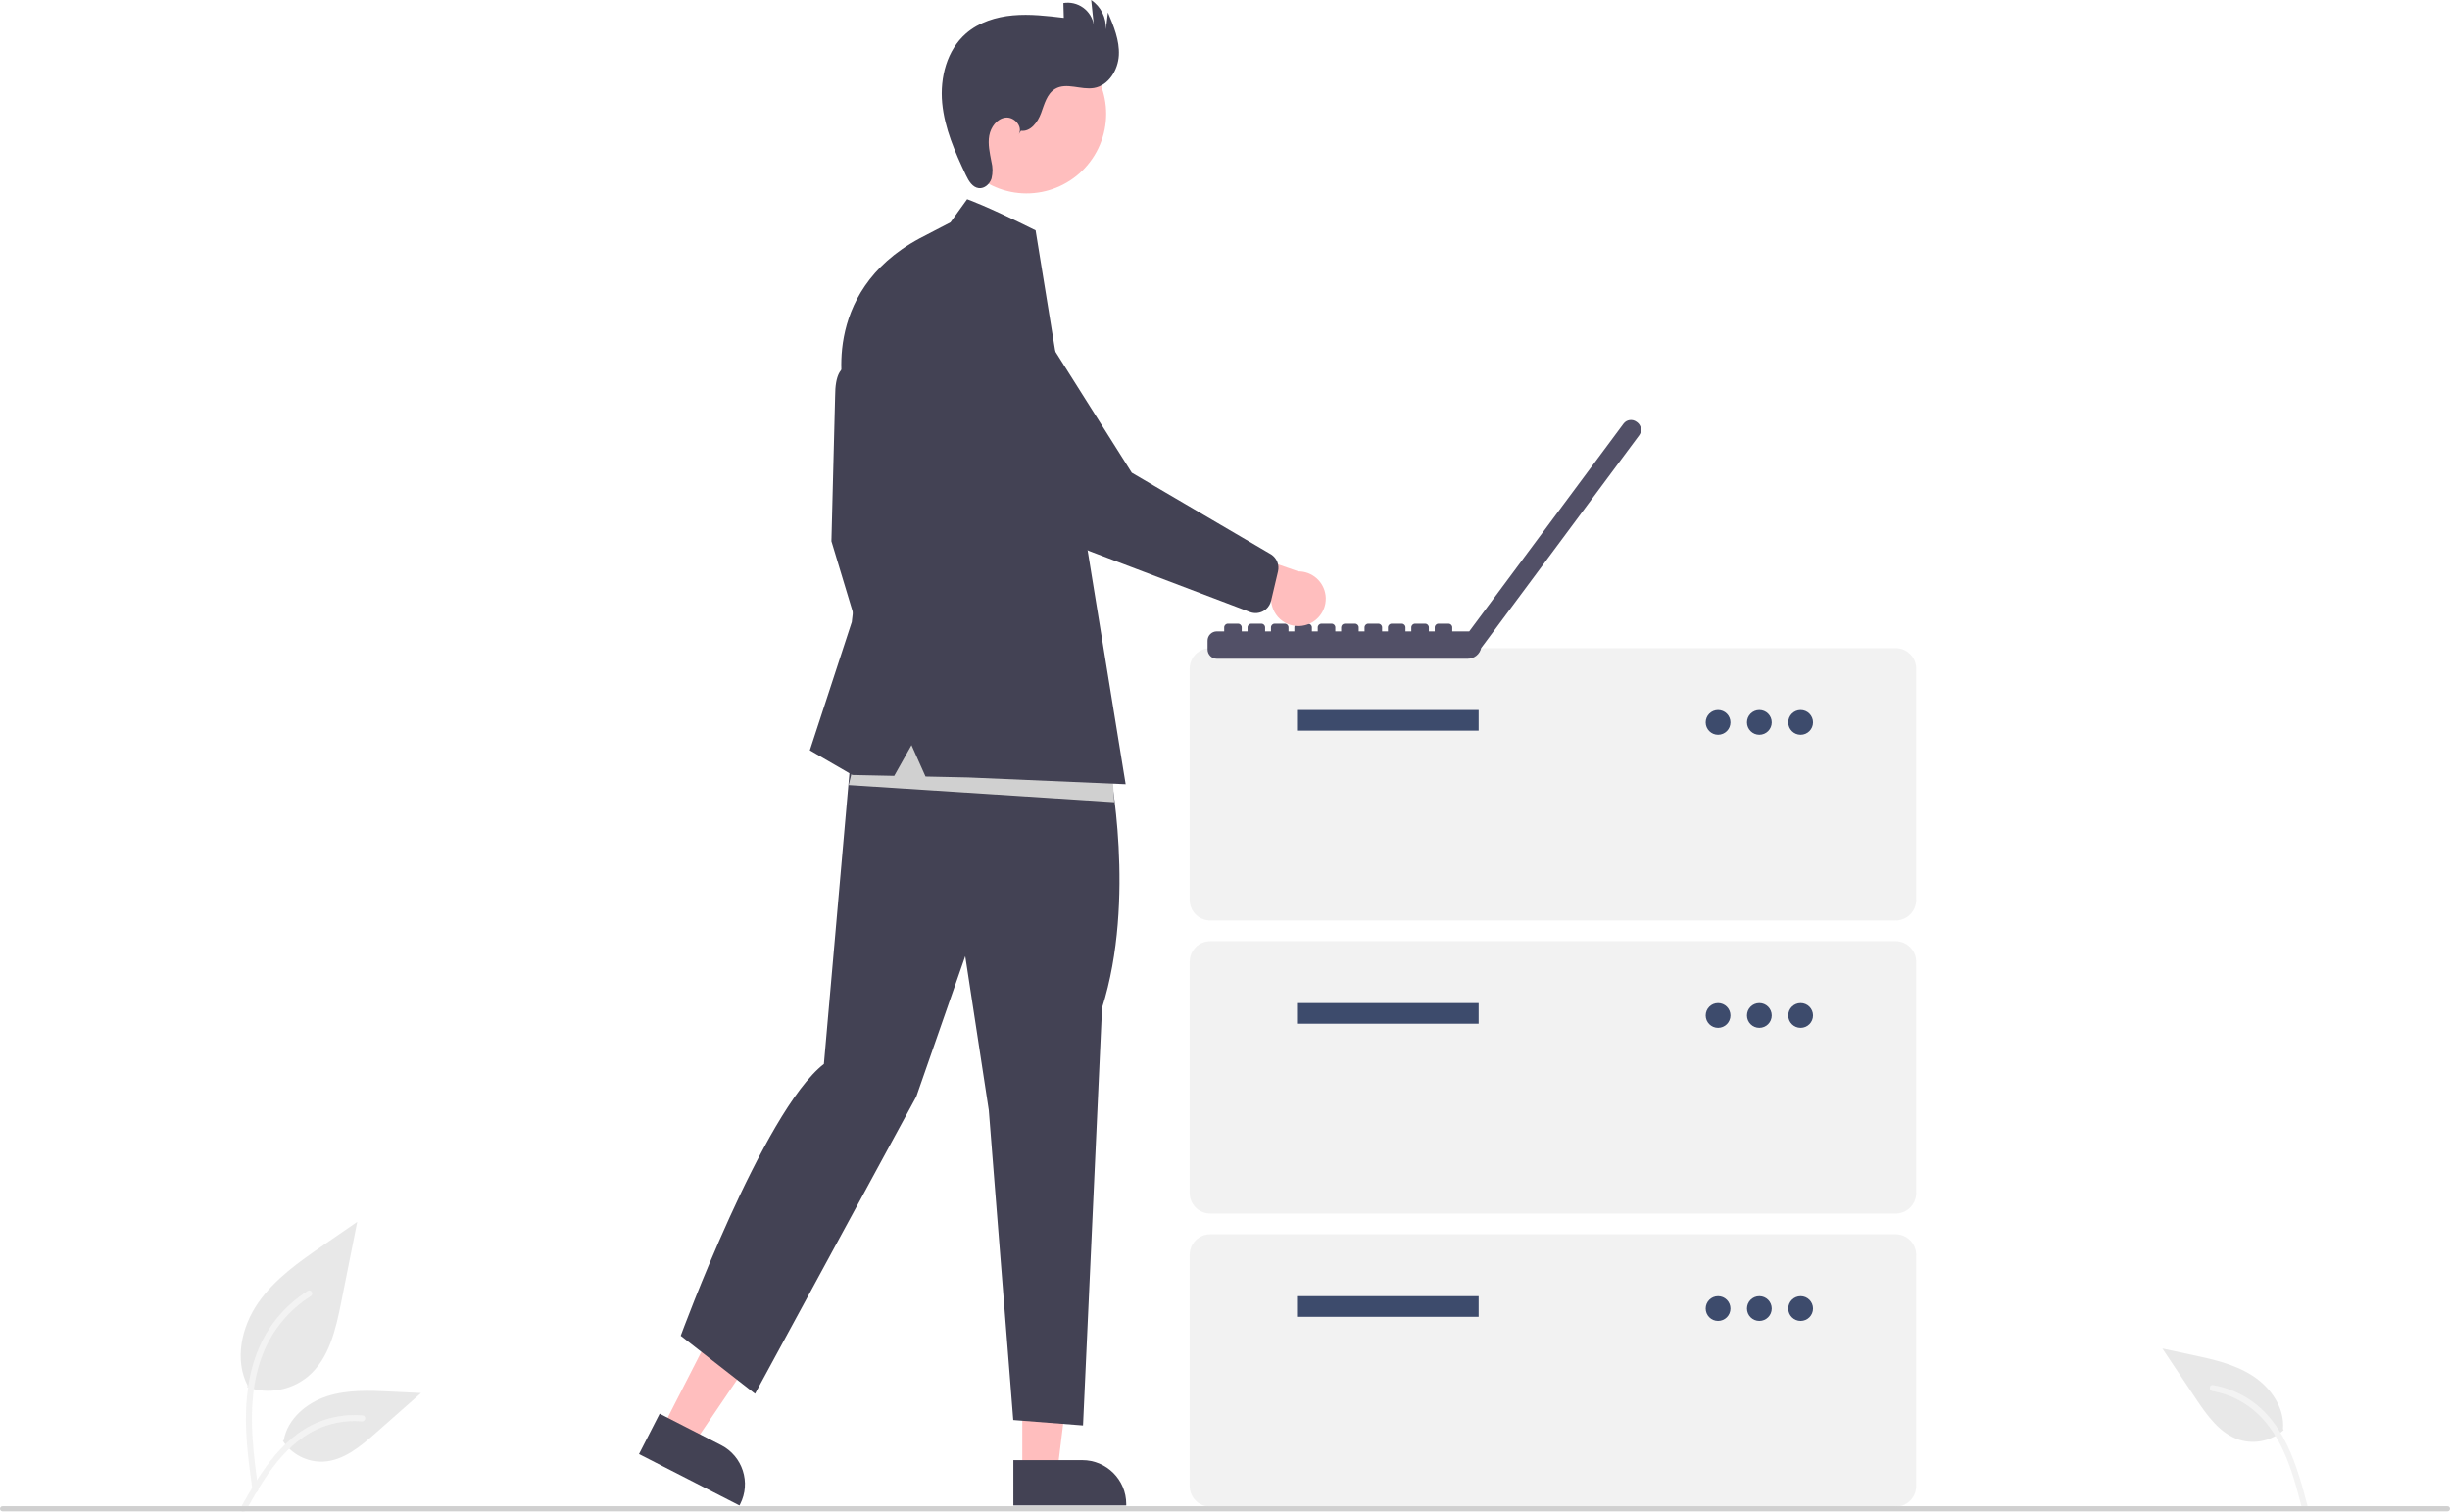
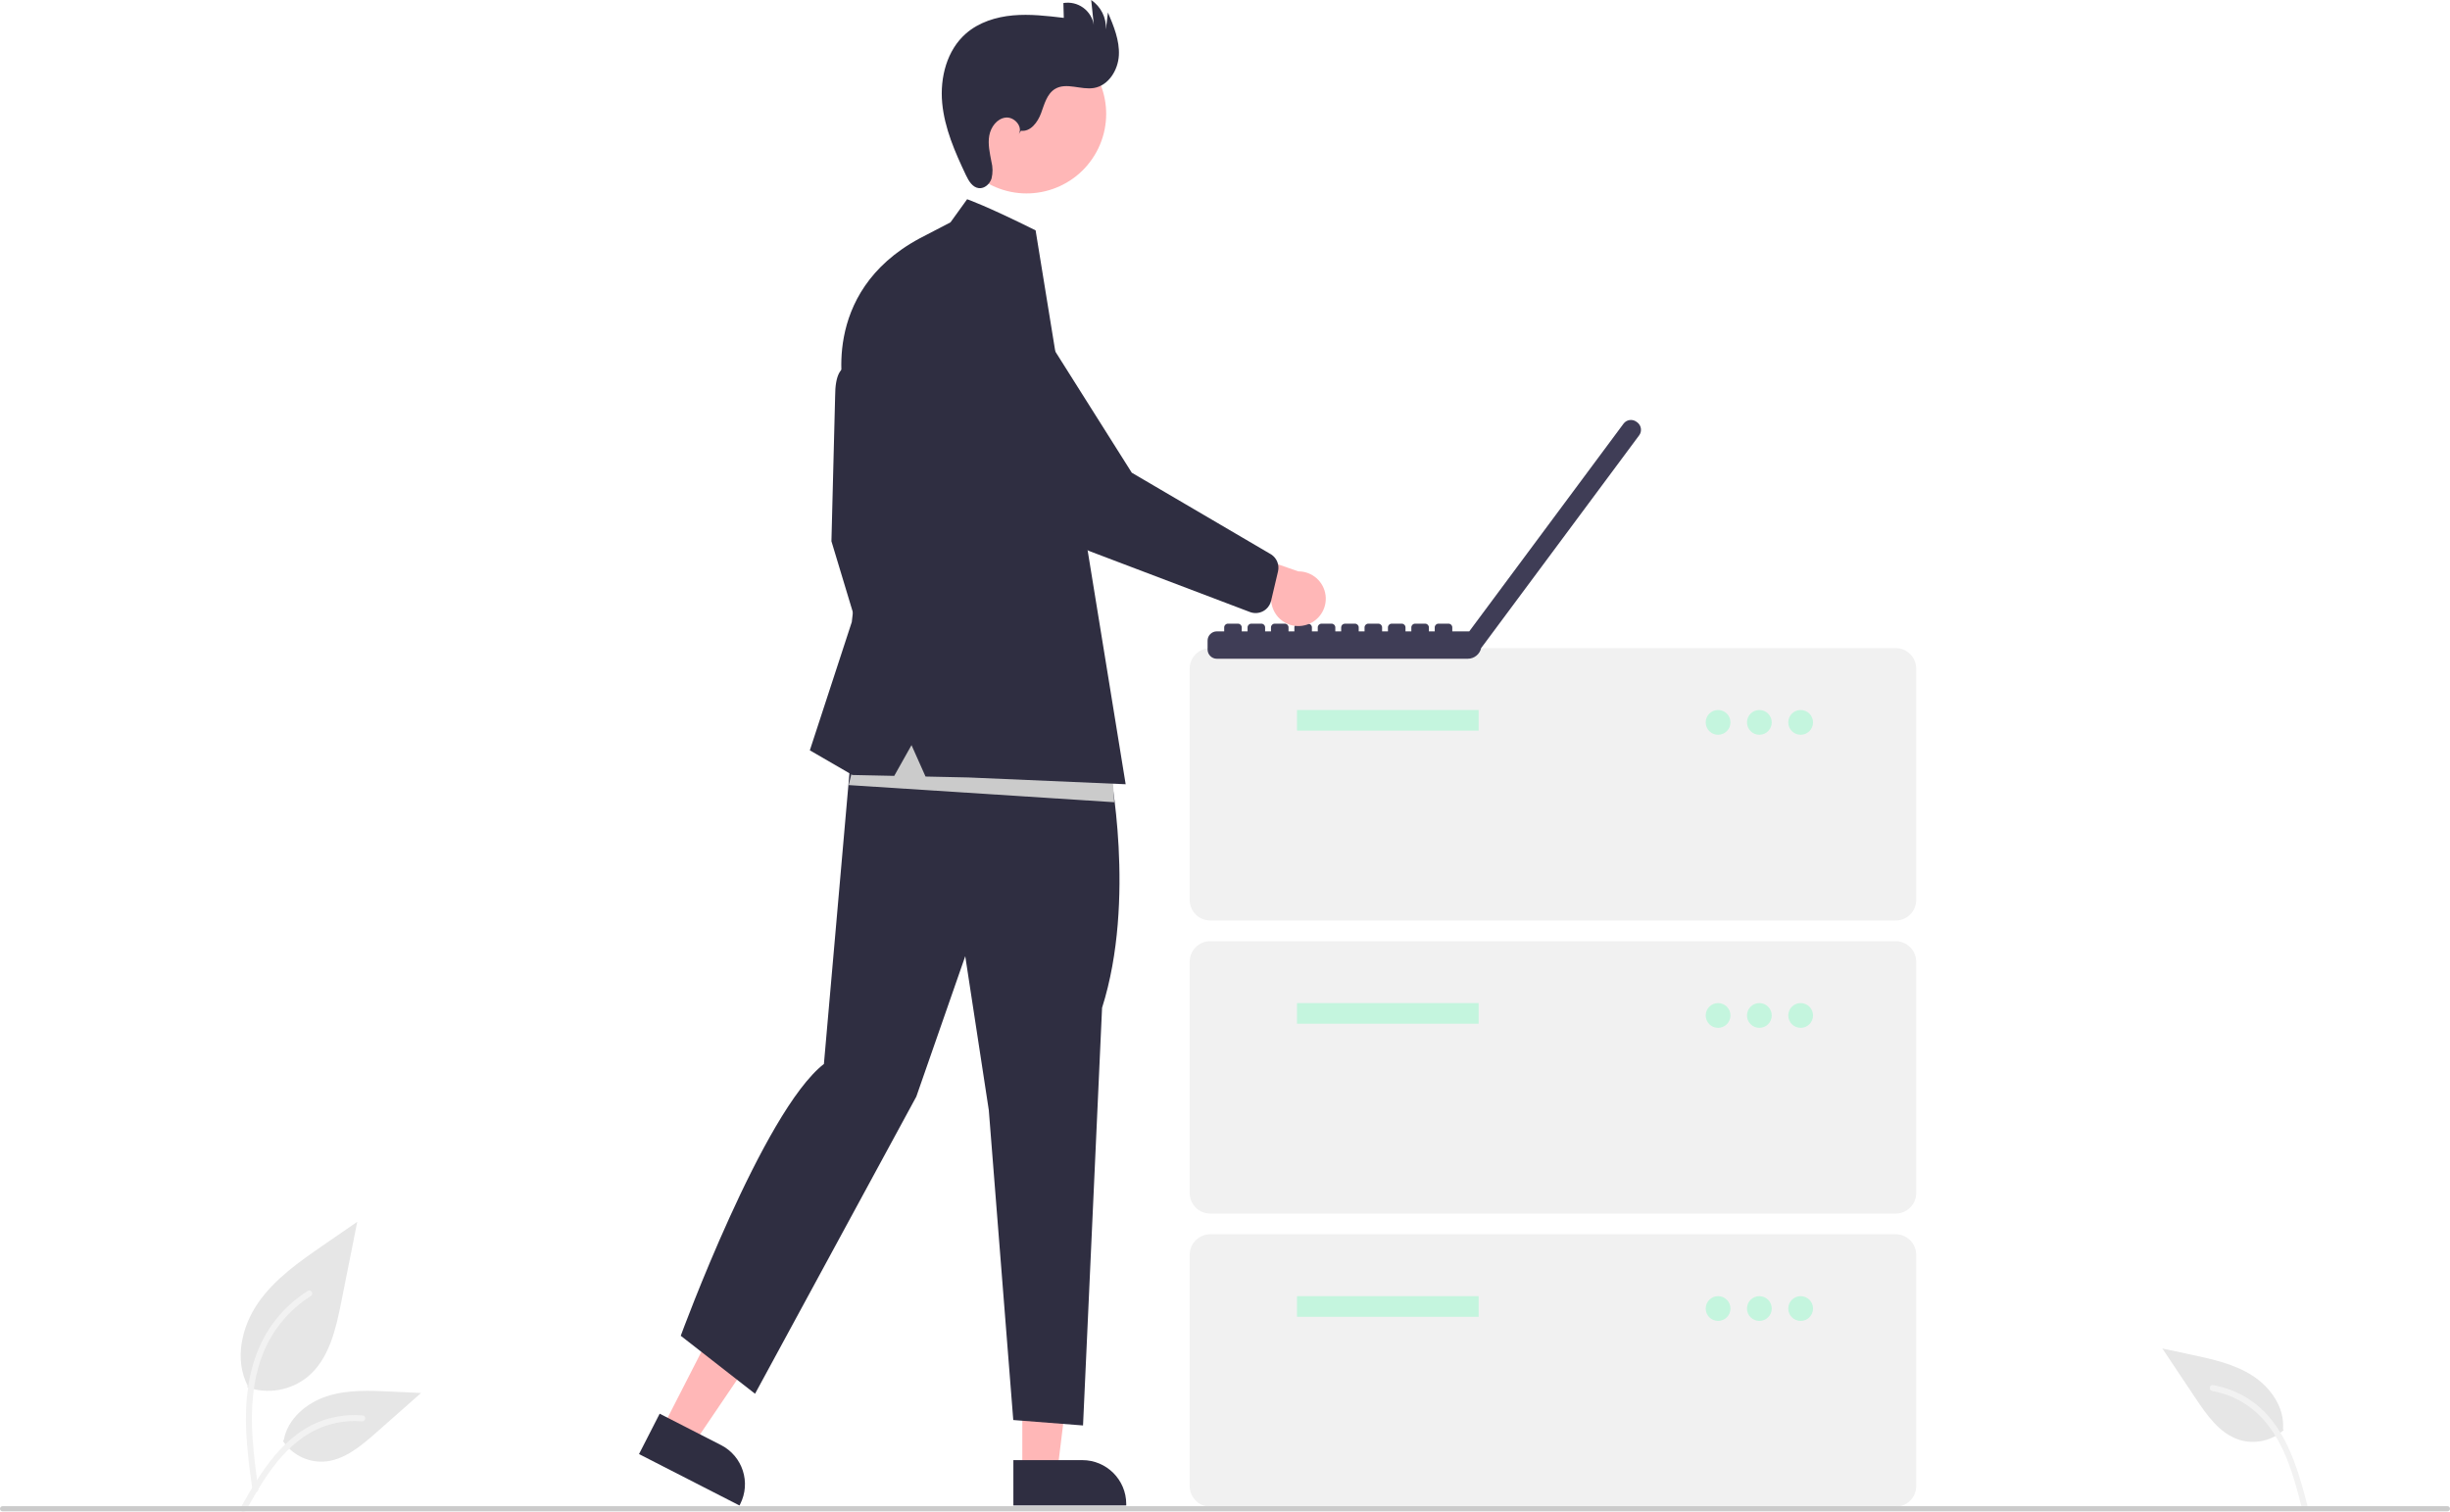
- <svg xmlns="http://www.w3.org/2000/svg" opacity="0.9" data-name="Layer 1" width="945" height="583.224" viewBox="0 0 945 583.224">
-   <path id="b0cf38c7-358d-48dc-a444-e9782686dfa5-567" data-name="Path 438" d="M222.885,693.524a24.215,24.215,0,0,0,23.383-4.119c8.19-6.874,10.758-18.196,12.847-28.682l6.18-31.017-12.938,8.908c-9.305,6.406-18.818,13.019-25.26,22.298s-9.252,21.947-4.078,31.988" transform="translate(-127.5 -158.3878)" fill="#e6e6e6" />
-   <path id="acbbaa8b-0bc2-4bc9-96d7-93dd88f90f19-568" data-name="Path 439" d="M224.883,733.235c-1.628-11.864-3.304-23.881-2.159-35.872,1.015-10.649,4.264-21.049,10.878-29.579a49.206,49.206,0,0,1,12.625-11.44c1.262-.796,2.424,1.204,1.167,1.997A46.779,46.779,0,0,0,228.89,680.666c-4.029,10.246-4.675,21.416-3.982,32.3.419,6.582,1.311,13.121,2.206,19.653a1.198,1.198,0,0,1-.808,1.423,1.163,1.163,0,0,1-1.423-.808Z" transform="translate(-127.5 -158.3878)" fill="#f2f2f2" />
-   <path id="bed63620-84ae-4c66-a7c8-0d9b30f8c1e7-569" data-name="Path 442" d="M236.604,714.198A17.825,17.825,0,0,0,252.135,722.217c7.864-.373,14.418-5.86,20.317-11.07l17.452-15.409-11.55-.553c-8.306-.398-16.827-.771-24.738,1.793s-15.208,8.726-16.654,16.915" transform="translate(-127.5 -158.3878)" fill="#e6e6e6" />
-   <path id="fc4eb8ca-daad-4589-b224-2c71eec1c546-570" data-name="Path 443" d="M220.28,740.055c7.84-13.871,16.932-29.288,33.181-34.216A37.026,37.026,0,0,1,267.416,704.398c1.482.128,1.112,2.412-.367,2.285a34.398,34.398,0,0,0-22.272,5.892c-6.28,4.275-11.17,10.218-15.308,16.519-2.535,3.861-4.806,7.884-7.076,11.903C221.667,742.281,219.546,741.354,220.28,740.055Z" transform="translate(-127.5 -158.3878)" fill="#f2f2f2" />
-   <path id="ec83fa9a-7bb4-4b90-a90b-e1cec4444963-571" data-name="Path 442" d="M1008.357,710.039a17.825,17.825,0,0,1-17.065,3.783c-7.508-2.371-12.442-9.35-16.813-15.895l-12.934-19.357,11.308,2.417c8.132,1.738,16.465,3.555,23.458,8.056s12.472,12.323,11.778,20.61" transform="translate(-127.5 -158.3878)" fill="#e6e6e6" />
-   <path id="e32935a9-e392-46b4-9a67-68c65f1cc9fa-572" data-name="Path 443" d="M1017.531,739.208c-4.034-15.414-8.885-32.643-23.334-41.559a37.026,37.026,0,0,0-13.124-4.96c-1.465-.255-1.691,2.047-.229,2.302a34.398,34.398,0,0,1,20.026,11.389c4.979,5.738,8.187,12.733,10.578,19.883,1.464,4.38,2.631,8.851,3.799,13.316C1015.62,741.006,1017.908,740.652,1017.531,739.208Z" transform="translate(-127.5 -158.3878)" fill="#f2f2f2" />
+ <svg xmlns="http://www.w3.org/2000/svg" data-name="Layer 1" width="945" height="583.224" viewBox="0 0 945 583.224">
+   <path id="b0cf38c7-358d-48dc-a444-e9782686dfa5-7" data-name="Path 438" d="M222.885,693.524a24.215,24.215,0,0,0,23.383-4.119c8.19-6.874,10.758-18.196,12.847-28.682l6.18-31.017-12.938,8.908c-9.305,6.406-18.818,13.019-25.26,22.298s-9.252,21.947-4.078,31.988" transform="translate(-127.5 -158.3878)" fill="#e6e6e6" />
+   <path id="acbbaa8b-0bc2-4bc9-96d7-93dd88f90f19-8" data-name="Path 439" d="M224.883,733.235c-1.628-11.864-3.304-23.881-2.159-35.872,1.015-10.649,4.264-21.049,10.878-29.579a49.206,49.206,0,0,1,12.625-11.44c1.262-.796,2.424,1.204,1.167,1.997A46.779,46.779,0,0,0,228.89,680.666c-4.029,10.246-4.675,21.416-3.982,32.3.419,6.582,1.311,13.121,2.206,19.653a1.198,1.198,0,0,1-.808,1.423,1.163,1.163,0,0,1-1.423-.808Z" transform="translate(-127.5 -158.3878)" fill="#f2f2f2" />
+   <path id="bed63620-84ae-4c66-a7c8-0d9b30f8c1e7-9" data-name="Path 442" d="M236.604,714.198A17.825,17.825,0,0,0,252.135,722.217c7.864-.373,14.418-5.86,20.317-11.07l17.452-15.409-11.55-.553c-8.306-.398-16.827-.771-24.738,1.793s-15.208,8.726-16.654,16.915" transform="translate(-127.5 -158.3878)" fill="#e6e6e6" />
+   <path id="fc4eb8ca-daad-4589-b224-2c71eec1c546-10" data-name="Path 443" d="M220.28,740.055c7.84-13.871,16.932-29.288,33.181-34.216A37.026,37.026,0,0,1,267.416,704.398c1.482.128,1.112,2.412-.367,2.285a34.398,34.398,0,0,0-22.272,5.892c-6.28,4.275-11.17,10.218-15.308,16.519-2.535,3.861-4.806,7.884-7.076,11.903C221.667,742.281,219.546,741.354,220.28,740.055Z" transform="translate(-127.5 -158.3878)" fill="#f2f2f2" />
+   <path id="ec83fa9a-7bb4-4b90-a90b-e1cec4444963-11" data-name="Path 442" d="M1008.357,710.039a17.825,17.825,0,0,1-17.065,3.783c-7.508-2.371-12.442-9.35-16.813-15.895l-12.934-19.357,11.308,2.417c8.132,1.738,16.465,3.555,23.458,8.056s12.472,12.323,11.778,20.61" transform="translate(-127.5 -158.3878)" fill="#e6e6e6" />
+   <path id="e32935a9-e392-46b4-9a67-68c65f1cc9fa-12" data-name="Path 443" d="M1017.531,739.208c-4.034-15.414-8.885-32.643-23.334-41.559a37.026,37.026,0,0,0-13.124-4.96c-1.465-.255-1.691,2.047-.229,2.302a34.398,34.398,0,0,1,20.026,11.389c4.979,5.738,8.187,12.733,10.578,19.883,1.464,4.38,2.631,8.851,3.799,13.316C1015.62,741.006,1017.908,740.652,1017.531,739.208Z" transform="translate(-127.5 -158.3878)" fill="#f2f2f2" />
  <path d="M858.659,513.481H594.335a7.971,7.971,0,0,1-7.962-7.962V416.349a7.971,7.971,0,0,1,7.962-7.962H858.659a7.971,7.971,0,0,1,7.962,7.962V505.519A7.971,7.971,0,0,1,858.659,513.481Z" transform="translate(-127.5 -158.3878)" fill="#f1f1f1" />
-   <rect x="500.274" y="273.885" width="70.062" height="7.962" fill="#28375c" />
-   <circle cx="662.69" cy="278.662" r="4.777" fill="#28375c" />
-   <circle cx="678.613" cy="278.662" r="4.777" fill="#28375c" />
-   <circle cx="694.536" cy="278.662" r="4.777" fill="#28375c" />
+   <rect x="500.274" y="273.885" width="70.062" height="7.962" fill="#c4f5de" />
+   <circle cx="662.69" cy="278.662" r="4.777" fill="#c4f5de" />
+   <circle cx="678.613" cy="278.662" r="4.777" fill="#c4f5de" />
+   <circle cx="694.536" cy="278.662" r="4.777" fill="#c4f5de" />
  <path d="M858.659,626.535H594.335a7.971,7.971,0,0,1-7.962-7.962V529.404a7.971,7.971,0,0,1,7.962-7.962H858.659a7.971,7.971,0,0,1,7.962,7.962v89.17A7.971,7.971,0,0,1,858.659,626.535Z" transform="translate(-127.5 -158.3878)" fill="#f1f1f1" />
-   <rect x="500.274" y="386.939" width="70.062" height="7.962" fill="#28375c" />
-   <circle cx="662.69" cy="391.716" r="4.777" fill="#28375c" />
-   <circle cx="678.613" cy="391.716" r="4.777" fill="#28375c" />
-   <circle cx="694.536" cy="391.716" r="4.777" fill="#28375c" />
+   <rect x="500.274" y="386.939" width="70.062" height="7.962" fill="#c4f5de" />
+   <circle cx="662.69" cy="391.716" r="4.777" fill="#c4f5de" />
+   <circle cx="678.613" cy="391.716" r="4.777" fill="#c4f5de" />
+   <circle cx="694.536" cy="391.716" r="4.777" fill="#c4f5de" />
  <path d="M858.659,739.589H594.335a7.971,7.971,0,0,1-7.962-7.962V642.458a7.971,7.971,0,0,1,7.962-7.962H858.659a7.971,7.971,0,0,1,7.962,7.962v89.17A7.971,7.971,0,0,1,858.659,739.589Z" transform="translate(-127.5 -158.3878)" fill="#f1f1f1" />
-   <rect x="500.274" y="499.993" width="70.062" height="7.962" fill="#28375c" />
-   <circle cx="662.69" cy="504.77" r="4.777" fill="#28375c" />
-   <circle cx="678.613" cy="504.77" r="4.777" fill="#28375c" />
-   <circle cx="694.536" cy="504.77" r="4.777" fill="#28375c" />
+   <rect x="500.274" y="499.993" width="70.062" height="7.962" fill="#c4f5de" />
+   <circle cx="662.69" cy="504.77" r="4.777" fill="#c4f5de" />
+   <circle cx="678.613" cy="504.77" r="4.777" fill="#c4f5de" />
+   <circle cx="694.536" cy="504.77" r="4.777" fill="#c4f5de" />
  <path d="M759.012,321.315l-.292-.216-.007-.005a3.576,3.576,0,0,0-5.003.739L694.213,401.938h-6.546v-1.538a1.431,1.431,0,0,0-1.431-1.431h-3.905a1.431,1.431,0,0,0-1.431,1.431v1.538h-2.26v-1.538a1.431,1.431,0,0,0-1.431-1.431h-3.905a1.431,1.431,0,0,0-1.431,1.431v1.538h-2.253v-1.538a1.431,1.431,0,0,0-1.431-1.431h-3.905a1.431,1.431,0,0,0-1.431,1.431v1.538h-2.26v-1.538a1.431,1.431,0,0,0-1.431-1.431H655.259a1.431,1.431,0,0,0-1.431,1.431v1.538h-2.253v-1.538a1.431,1.431,0,0,0-1.431-1.431h-3.905a1.43,1.43,0,0,0-1.431,1.431v1.538H642.549v-1.538a1.431,1.431,0,0,0-1.431-1.431H637.213a1.431,1.431,0,0,0-1.431,1.431v1.538h-2.26v-1.538a1.431,1.431,0,0,0-1.431-1.431h-3.905a1.431,1.431,0,0,0-1.431,1.431v1.538h-2.253v-1.538a1.431,1.431,0,0,0-1.431-1.431h-3.905a1.431,1.431,0,0,0-1.431,1.431v1.538h-2.26v-1.538a1.431,1.431,0,0,0-1.431-1.431h-3.905a1.431,1.431,0,0,0-1.431,1.431v1.538h-2.253v-1.538a1.431,1.431,0,0,0-1.431-1.431h-3.905a1.431,1.431,0,0,0-1.431,1.431v1.538H596.858a3.576,3.576,0,0,0-3.576,3.576V408.926a3.576,3.576,0,0,0,3.576,3.576h96.762a5.329,5.329,0,0,0,5.218-4.247l.037.028L759.745,326.325l.006-.007A3.577,3.577,0,0,0,759.012,321.315Z" transform="translate(-127.5 -158.3878)" fill="#3f3d56" />
  <polygon points="255.504 550.825 267.523 556.976 296.966 513.544 279.228 504.466 255.504 550.825" fill="#ffb7b7" />
  <path d="M381.946,703.72l23.67,12.113.001 0a16.946,16.946,0,0,1,7.364,22.804l-.251.49-38.754-19.833Z" transform="translate(-127.5 -158.3878)" fill="#2f2e41" />
  <polygon points="394.317 567.652 407.819 567.652 414.242 515.575 394.315 515.575 394.317 567.652" fill="#ffb7b7" />
  <path d="M518.373,721.632l26.589-.001h.001a16.946,16.946,0,0,1,16.945,16.944v.551l-43.534.002Z" transform="translate(-127.5 -158.3878)" fill="#2f2e41" />
  <path d="M458.663,301.261s-9.041-6.927-9.041,9.993l-1.428,55.913,15.941,52.82,9.279-17.131-3.807-37.117Z" transform="translate(-127.5 -158.3878)" fill="#2f2e41" />
  <path d="M555.377,454.192s10.484,51.058-2.796,92.96l-7.339,161.107-26.909-2.097-9.436-119.52-9.086-59.41-18.872,54.168L418.733,696.027l-28.657-22.366s31.756-86.649,55.217-104.842l11.766-134.011Z" transform="translate(-127.5 -158.3878)" fill="#2f2e41" />
  <circle cx="523.48" cy="202.314" r="30.683" transform="translate(-32.63308 406.2144) rotate(-61.33685)" fill="#ffb7b7" />
  <path d="M521.309,208.822c3.678.479,6.453-3.285,7.739-6.763s2.267-7.529,5.465-9.408c4.369-2.567,9.959.52,14.955-.327,5.642-.957,9.311-6.936,9.598-12.651s-1.987-11.212-4.219-16.482l-.779,6.549a12.987,12.987,0,0,0-5.675-11.352l1.004,9.609A10.199,10.199,0,0,0,537.664,159.558l.158,5.726c-6.517-.775-13.09-1.551-19.626-.961s-13.118,2.658-18.071,6.963c-7.41,6.439-10.116,17.041-9.208,26.815s4.943,18.957,9.149,27.827c1.058,2.232,2.521,4.75,4.975,5.034,2.204.255,4.222-1.587,4.907-3.698a13.404,13.404,0,0,0-.059-6.585c-.62-3.295-1.402-6.662-.819-9.963s2.958-6.564,6.286-6.968,6.733,3.399,5.133,6.345Z" transform="translate(-127.5 -158.3878)" fill="#2f2e41" />
  <polygon points="429.776 309.458 327.357 302.85 335.066 270.913 428.674 291.838 429.776 309.458" fill="#cbcbcb" />
  <path d="M494.114,244.158l6.424-8.919s7.18,2.44,26.41,12.012l1.359,8.356L561.685,460.909,501.014,458.292l-16.522-.352-5.407-12.12-6.667,11.863-16.134-.343-16.417-9.517,16.179-49.489,5.234-45.206-8.089-42.589s-10.179-39.108,29.027-60.195Z" transform="translate(-127.5 -158.3878)" fill="#2f2e41" />
  <path d="M630.863,399.573a10.486,10.486,0,0,1-13.041-9.406L581.827,380.526l14.48-12.857,31.962,11.127a10.543,10.543,0,0,1,2.595,20.777Z" transform="translate(-127.5 -158.3878)" fill="#ffb7b7" />
  <path d="M614.741,394.13a6.142,6.142,0,0,1-4.987.396l-59.213-22.474a63.227,63.227,0,0,1-34.032-28.684l-24.693-44.049a19.765,19.765,0,1,1,29.491-26.323L564.047,340.737l53.787,31.534a6.155,6.155,0,0,1,2.617,6.546l-2.675,11.334a6.143,6.143,0,0,1-1.866,3.15A6.074,6.074,0,0,1,614.741,394.13Z" transform="translate(-127.5 -158.3878)" fill="#2f2e41" />
  <path d="M1071.5,741.388h-943a1,1,0,0,1,0-2h943a1,1,0,0,1,0,2Z" transform="translate(-127.5 -158.3878)" fill="#cbcbcb" />
</svg>
